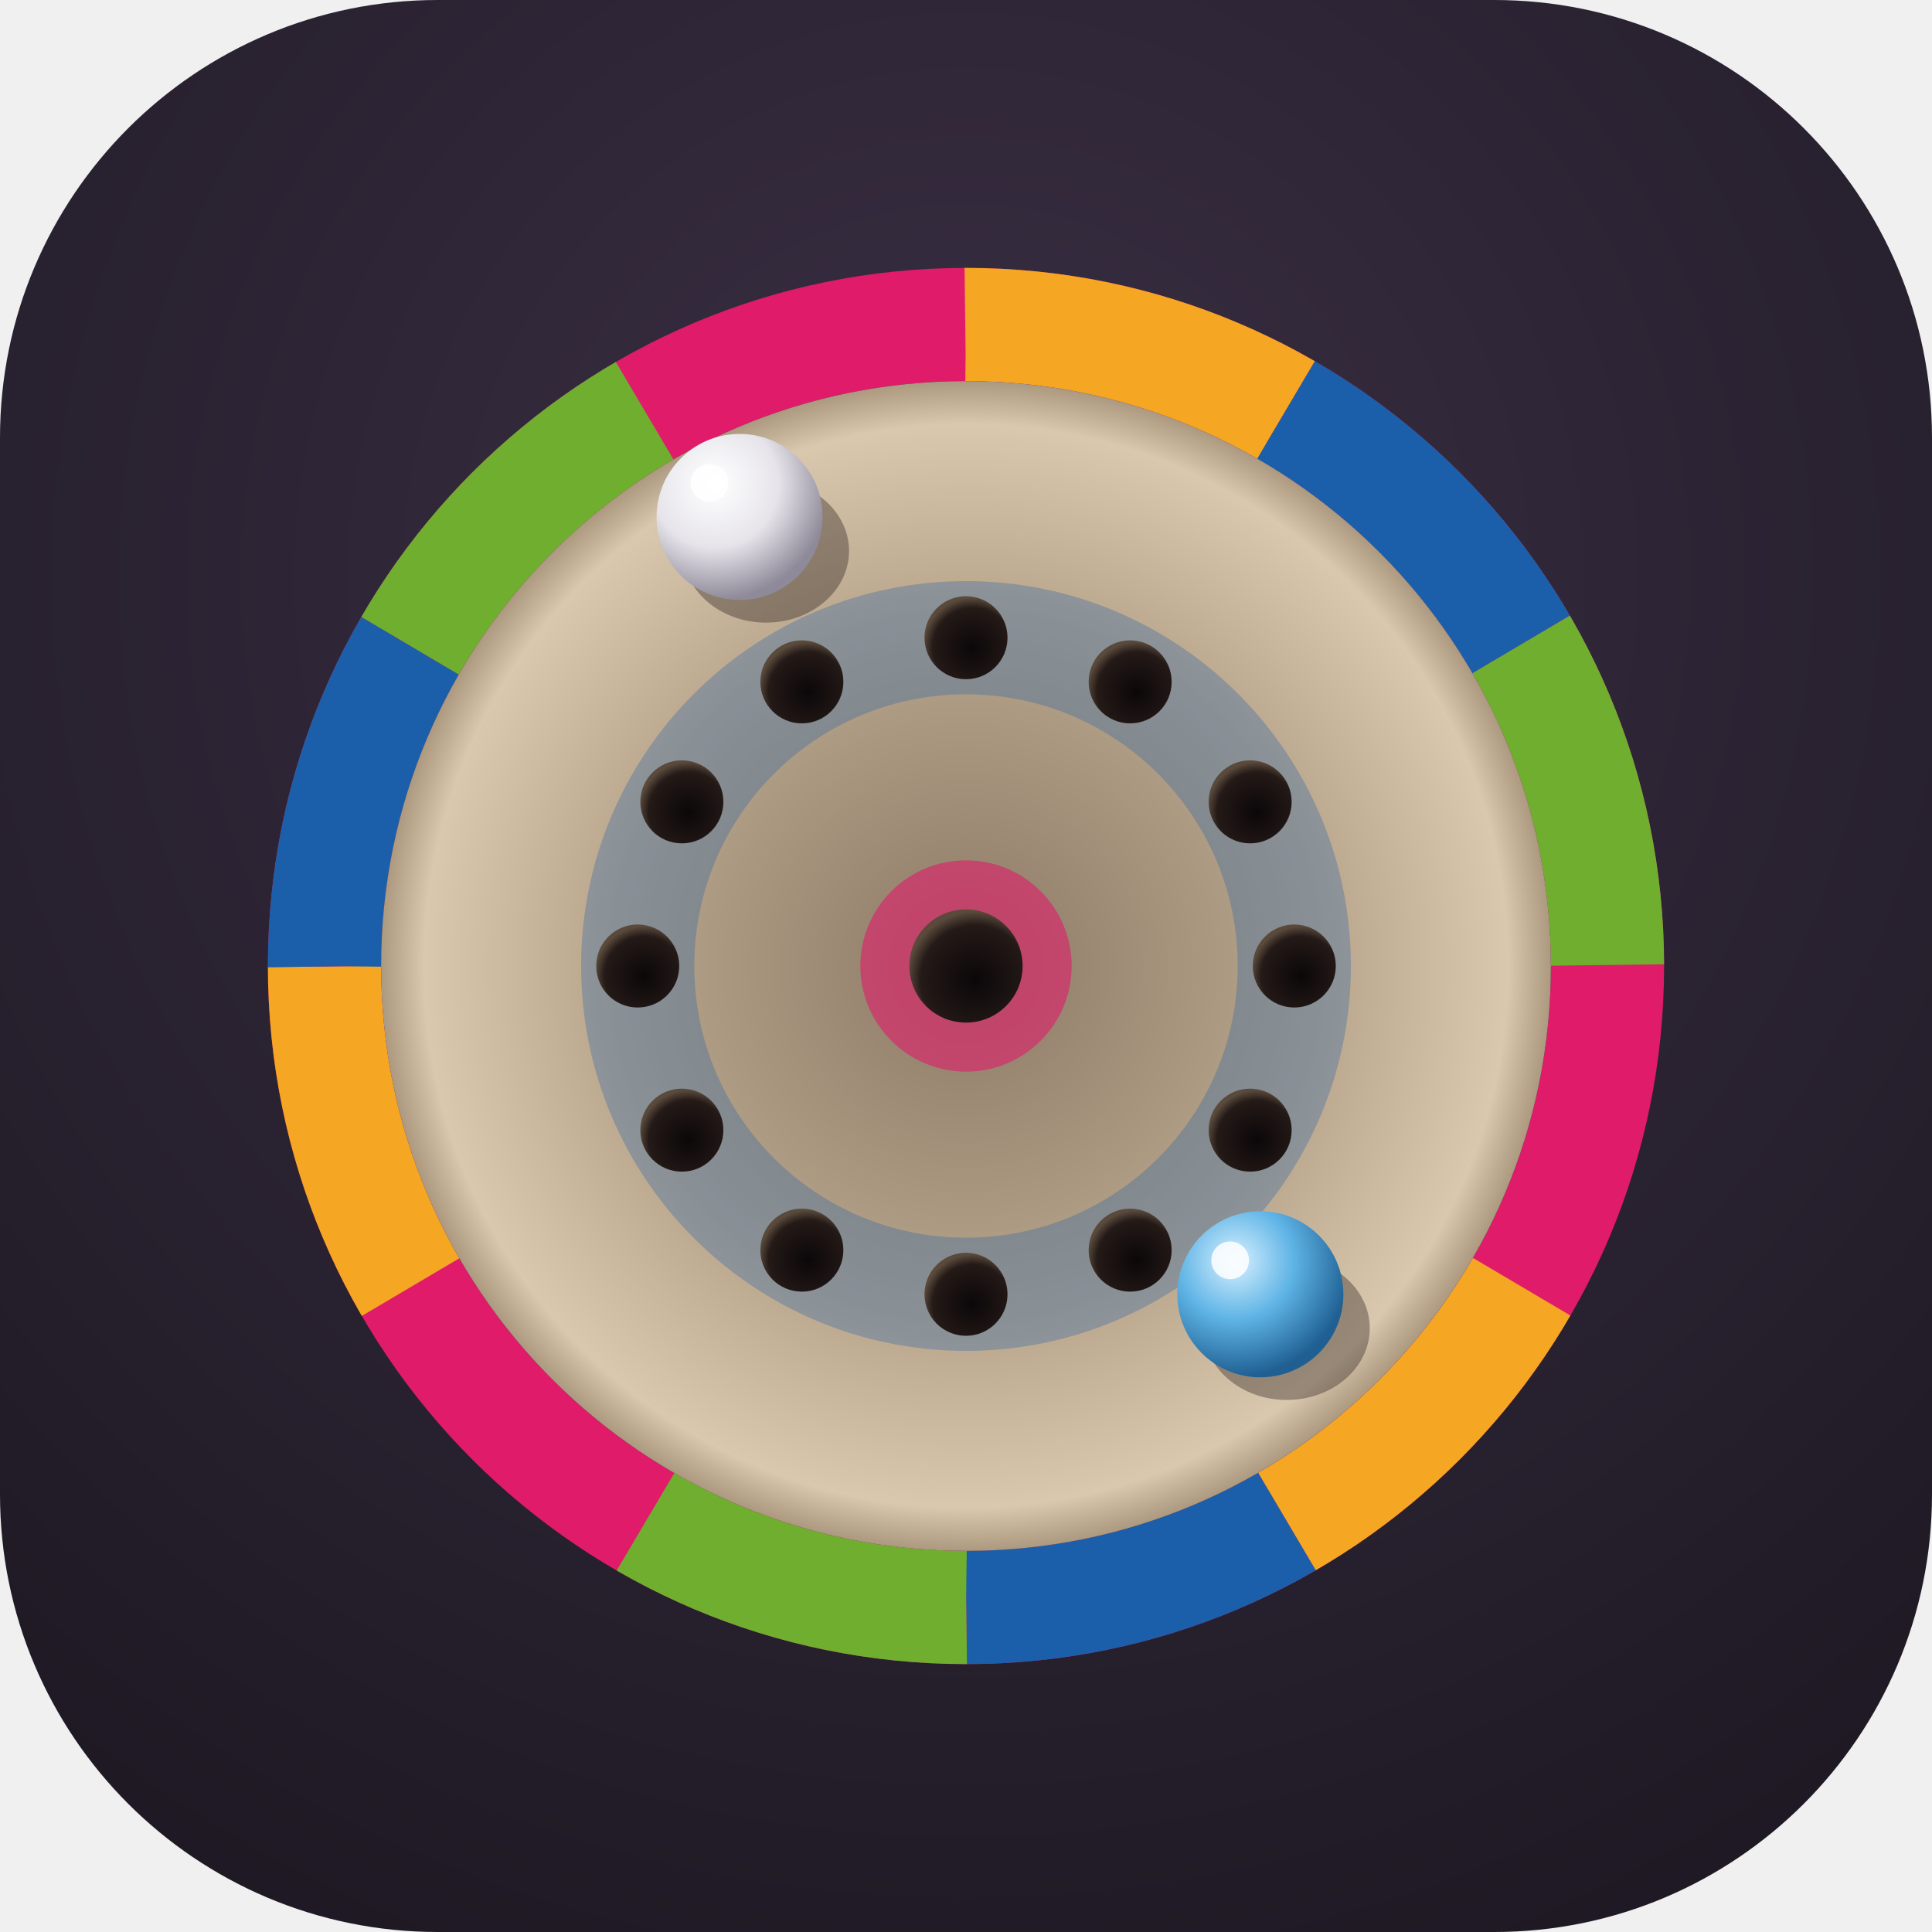
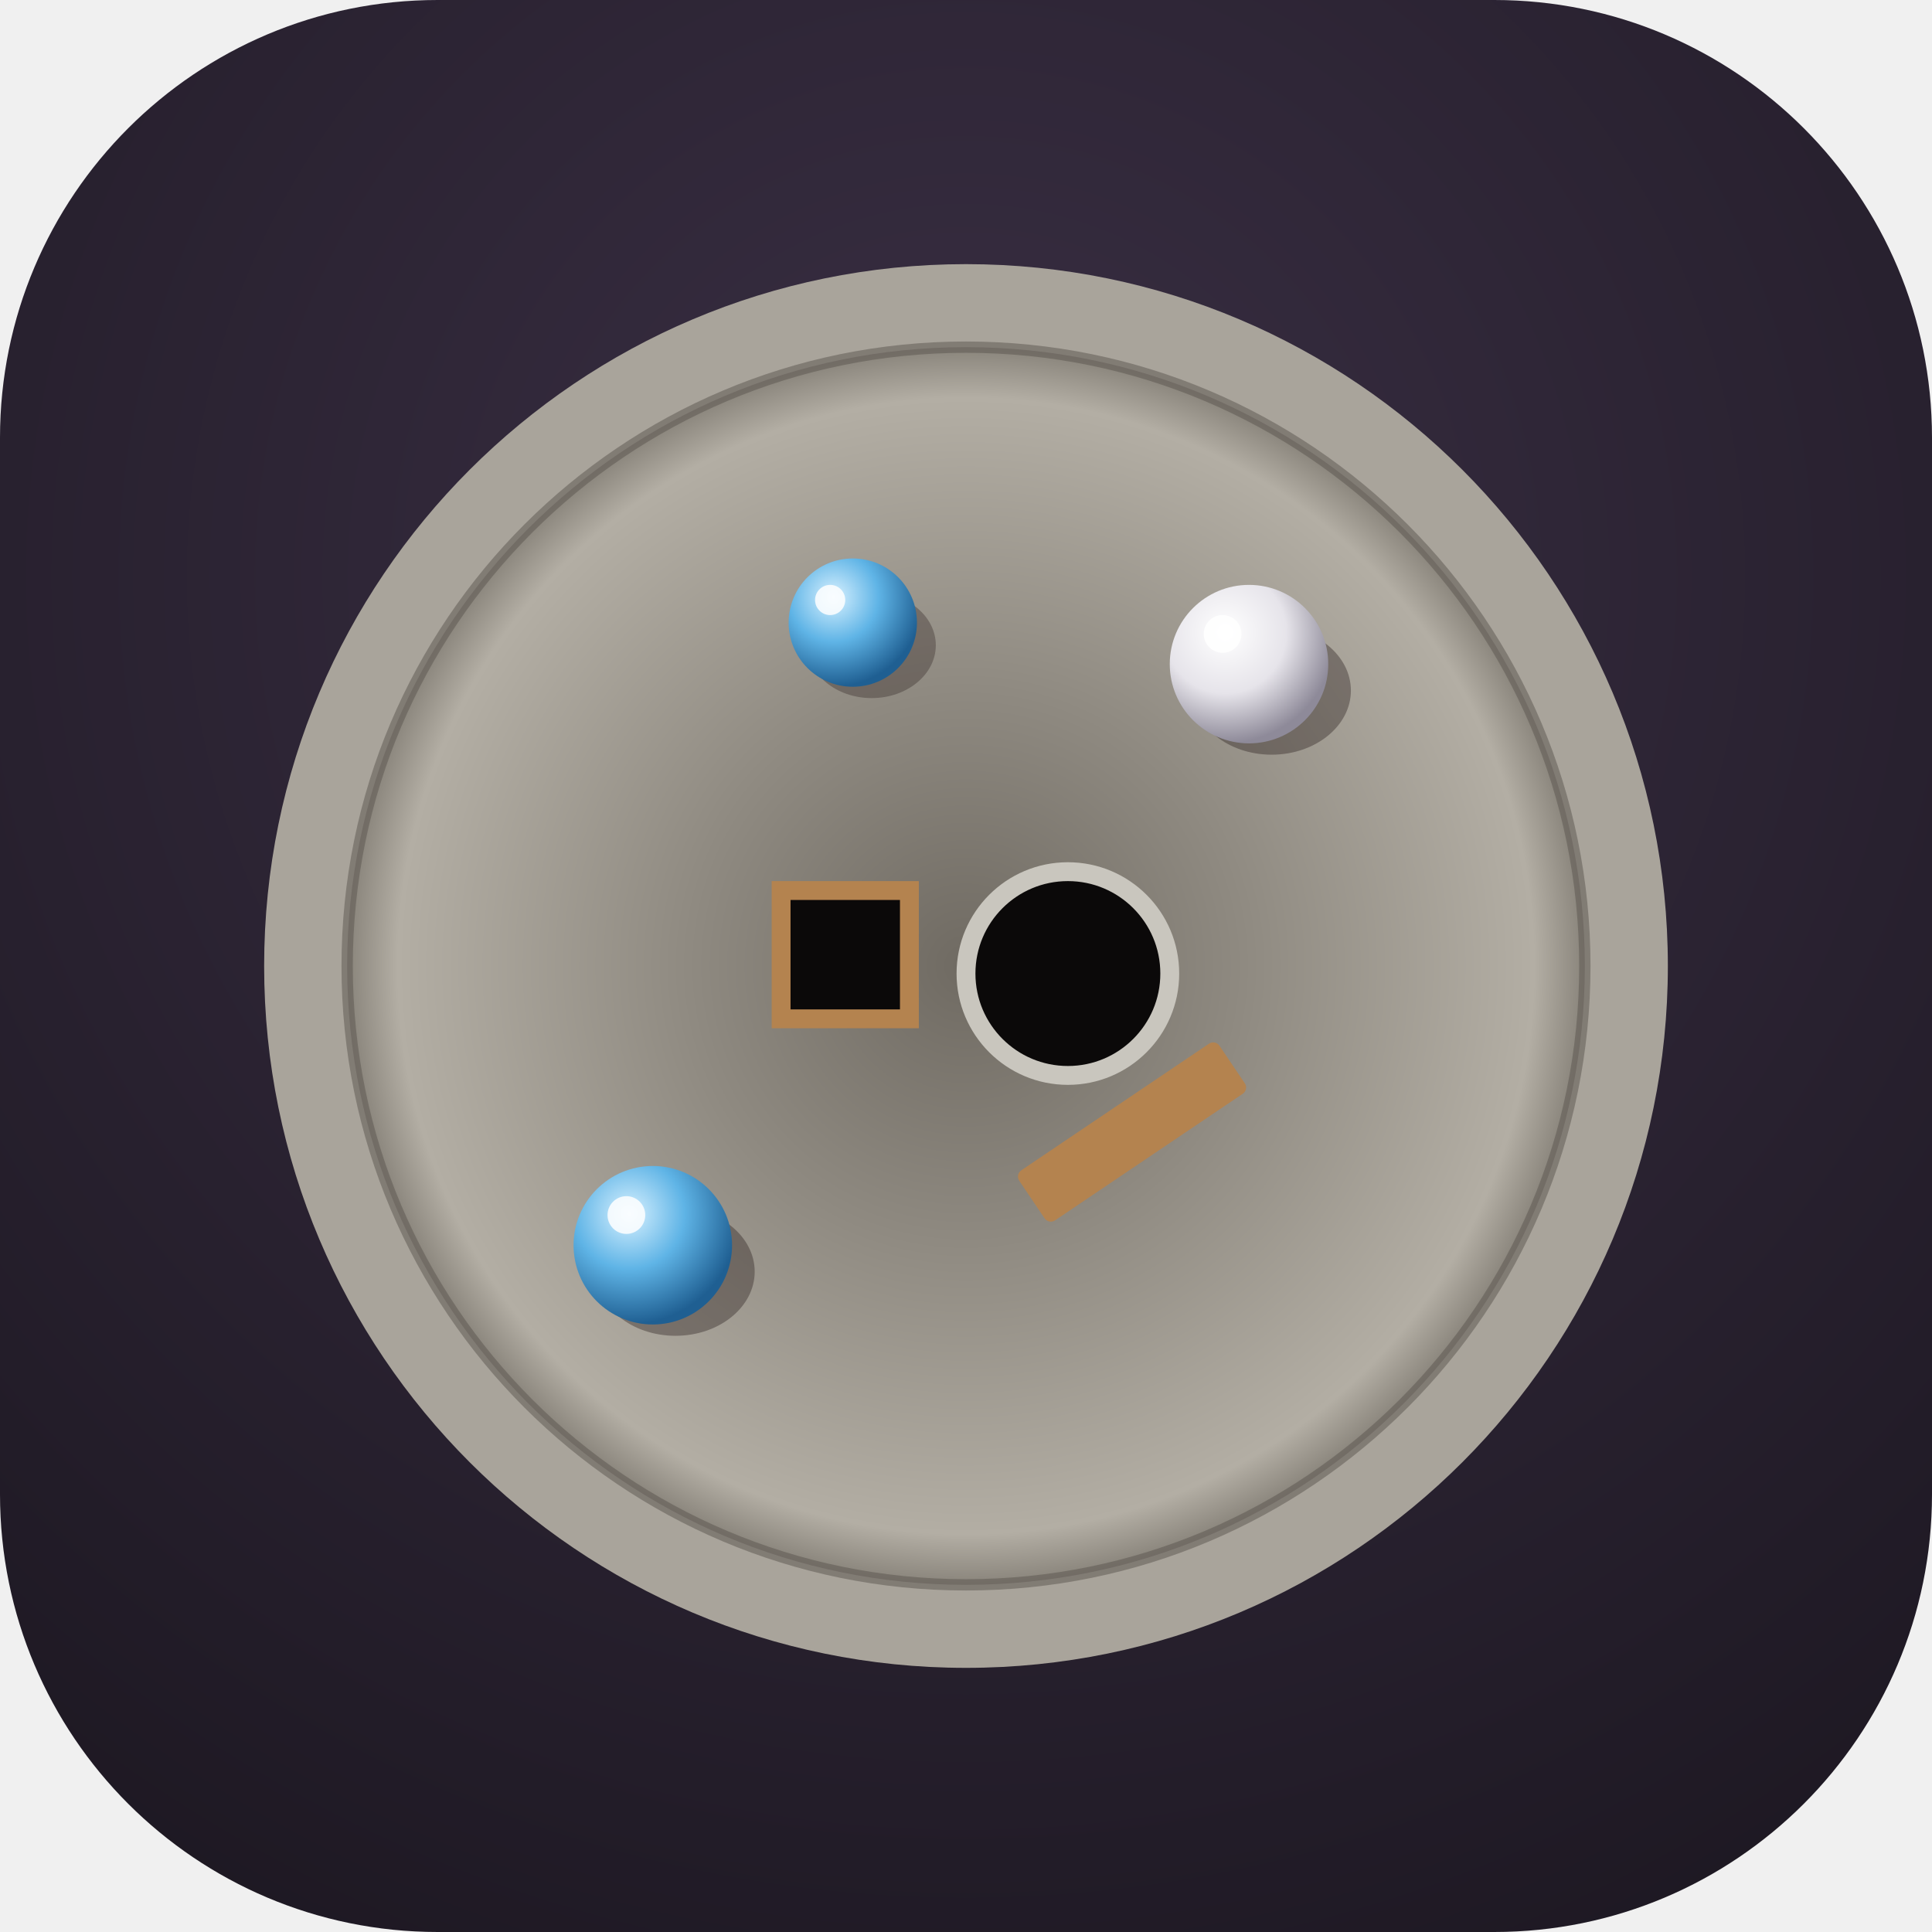
<svg xmlns="http://www.w3.org/2000/svg" viewBox="0 0 512 512" width="512" height="512">
  <defs>
    <radialGradient id="fondo" cx="50%" cy="30%" r="80%">
      <stop offset="0%" stop-color="#3a2f44" />
      <stop offset="100%" stop-color="#1d1822" />
    </radialGradient>
-     <radialGradient id="cuenco" cx="50%" cy="50%" r="50%">
-       <stop offset="0%" stop-color="#8c7a66" />
-       <stop offset="60%" stop-color="#b8a58c" />
-       <stop offset="92%" stop-color="#d9c8ae" />
-       <stop offset="100%" stop-color="#a8957b" />
-     </radialGradient>
-     <radialGradient id="hueco" cx="58%" cy="62%" r="60%">
-       <stop offset="0%" stop-color="#0b0709" />
-       <stop offset="80%" stop-color="#241a17" />
-       <stop offset="100%" stop-color="#5a4a3c" />
+     <radialGradient id="cono" cx="50%" cy="50%" r="50%">
+       <stop offset="0%" stop-color="#6f6a62" />
+       <stop offset="45%" stop-color="#8f8a81" />
+       <stop offset="92%" stop-color="#b3aea4" />
+       <stop offset="100%" stop-color="#8a857c" />
    </radialGradient>
    <radialGradient id="celeste" cx="35%" cy="30%" r="70%">
      <stop offset="0%" stop-color="#d8f1ff" />
      <stop offset="50%" stop-color="#5fb4e6" />
      <stop offset="100%" stop-color="#1f5f92" />
    </radialGradient>
    <radialGradient id="blanca" cx="35%" cy="30%" r="70%">
      <stop offset="0%" stop-color="#ffffff" />
      <stop offset="55%" stop-color="#e6e4ea" />
      <stop offset="100%" stop-color="#8e8a99" />
    </radialGradient>
  </defs>
  <rect width="512" height="512" rx="116" fill="url(#fondo)" />
-   <g transform="translate(256 256)" stroke-width="30" fill="none">
-     <circle r="170" stroke="#e01b6a" />
-     <circle r="170" stroke="#f5a623" stroke-dasharray="89 267" stroke-dashoffset="-89" />
-     <circle r="170" stroke="#1b5faa" stroke-dasharray="89 267" stroke-dashoffset="-178" />
-     <circle r="170" stroke="#6fae2e" stroke-dasharray="89 267" stroke-dashoffset="-267" />
-   </g>
-   <circle cx="256" cy="256" r="155" fill="url(#cuenco)" />
-   <circle cx="256" cy="256" r="87" fill="none" stroke="#1b5faa" stroke-opacity=".3" stroke-width="30" />
-   <circle cx="256" cy="256" r="28" fill="#e01b6a" fill-opacity=".6" />
-   <g fill="url(#hueco)">
-     <circle cx="256" cy="169" r="11" />
-     <circle cx="299.5" cy="180.7" r="11" />
-     <circle cx="331.3" cy="212.5" r="11" />
-     <circle cx="343" cy="256" r="11" />
-     <circle cx="331.3" cy="299.5" r="11" />
-     <circle cx="299.5" cy="331.3" r="11" />
-     <circle cx="256" cy="343" r="11" />
-     <circle cx="212.5" cy="331.3" r="11" />
-     <circle cx="180.7" cy="299.5" r="11" />
-     <circle cx="169" cy="256" r="11" />
-     <circle cx="180.7" cy="212.5" r="11" />
-     <circle cx="212.5" cy="180.7" r="11" />
-     <circle cx="256" cy="256" r="15" />
-   </g>
-   <ellipse cx="341" cy="352" rx="22" ry="19" fill="#1d1010" opacity=".35" />
-   <circle cx="334" cy="343" r="22" fill="url(#celeste)" />
-   <circle cx="326" cy="334" r="5" fill="#fff" opacity=".85" />
-   <ellipse cx="203" cy="146" rx="22" ry="19" fill="#1d1010" opacity=".35" />
-   <circle cx="196" cy="137" r="22" fill="url(#blanca)" />
-   <circle cx="188" cy="128" r="5" fill="#fff" opacity=".85" />
+   <circle cx="256" cy="256" r="186" fill="#a9a49b" />
+   <circle cx="256" cy="256" r="164" fill="url(#cono)" />
+   <circle cx="256" cy="256" r="164" fill="none" stroke="#5a554e" stroke-opacity=".5" stroke-width="3" />
+   <circle cx="283" cy="258" r="25" fill="#0b0909" />
+   <circle cx="283" cy="258" r="27" fill="none" stroke="#c9c6be" stroke-width="5" />
+   <rect x="207" y="236" width="34" height="34" fill="#0b0909" stroke="#b4834f" stroke-width="5" />
+   <rect x="268" y="292" width="64" height="16" rx="2" fill="#b4834f" transform="rotate(-34 300 300)" />
+   <ellipse cx="179" cy="337" rx="21" ry="17" fill="#1d1010" opacity=".35" />
+   <circle cx="173" cy="330" r="21" fill="url(#celeste)" />
+   <circle cx="166" cy="322" r="5" fill="#fff" opacity=".85" />
+   <ellipse cx="337" cy="183" rx="21" ry="17" fill="#1d1010" opacity=".35" />
+   <circle cx="331" cy="176" r="21" fill="url(#blanca)" />
+   <circle cx="324" cy="168" r="5" fill="#fff" opacity=".85" />
+   <ellipse cx="231" cy="171" rx="17" ry="14" fill="#1d1010" opacity=".3" />
+   <circle cx="226" cy="165" r="17" fill="url(#celeste)" />
+   <circle cx="220" cy="159" r="4" fill="#fff" opacity=".85" />
</svg>
